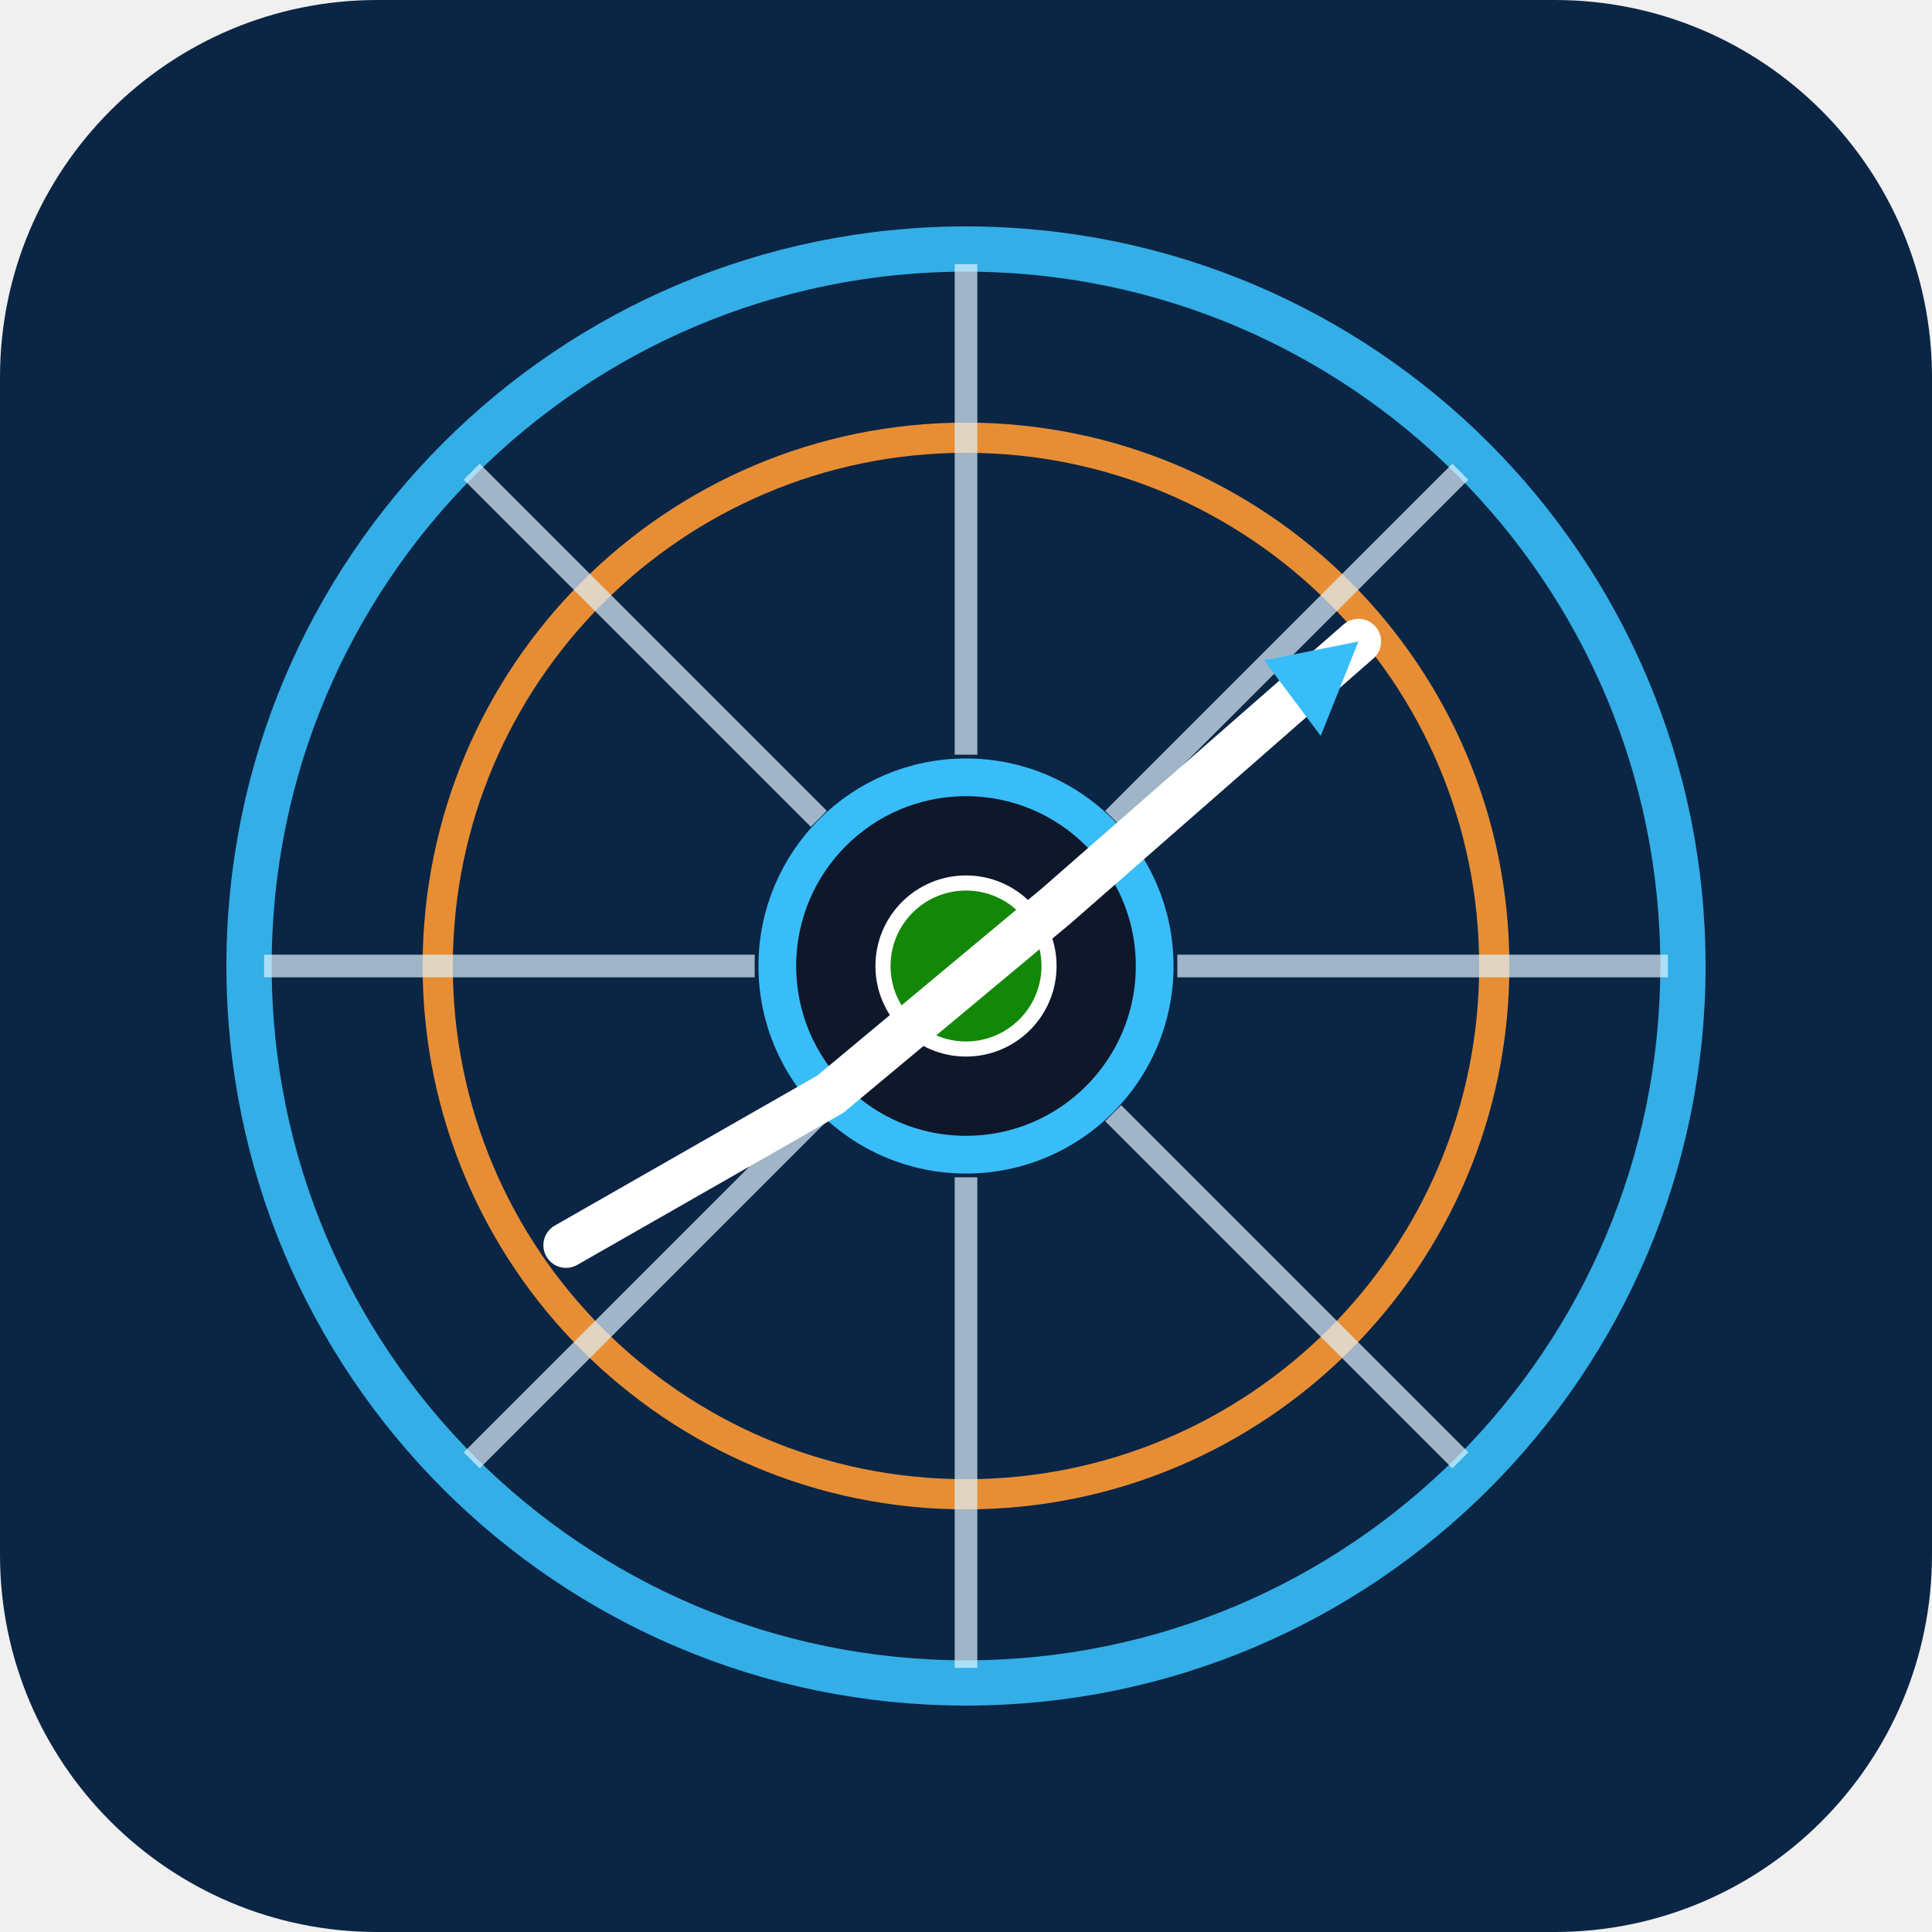
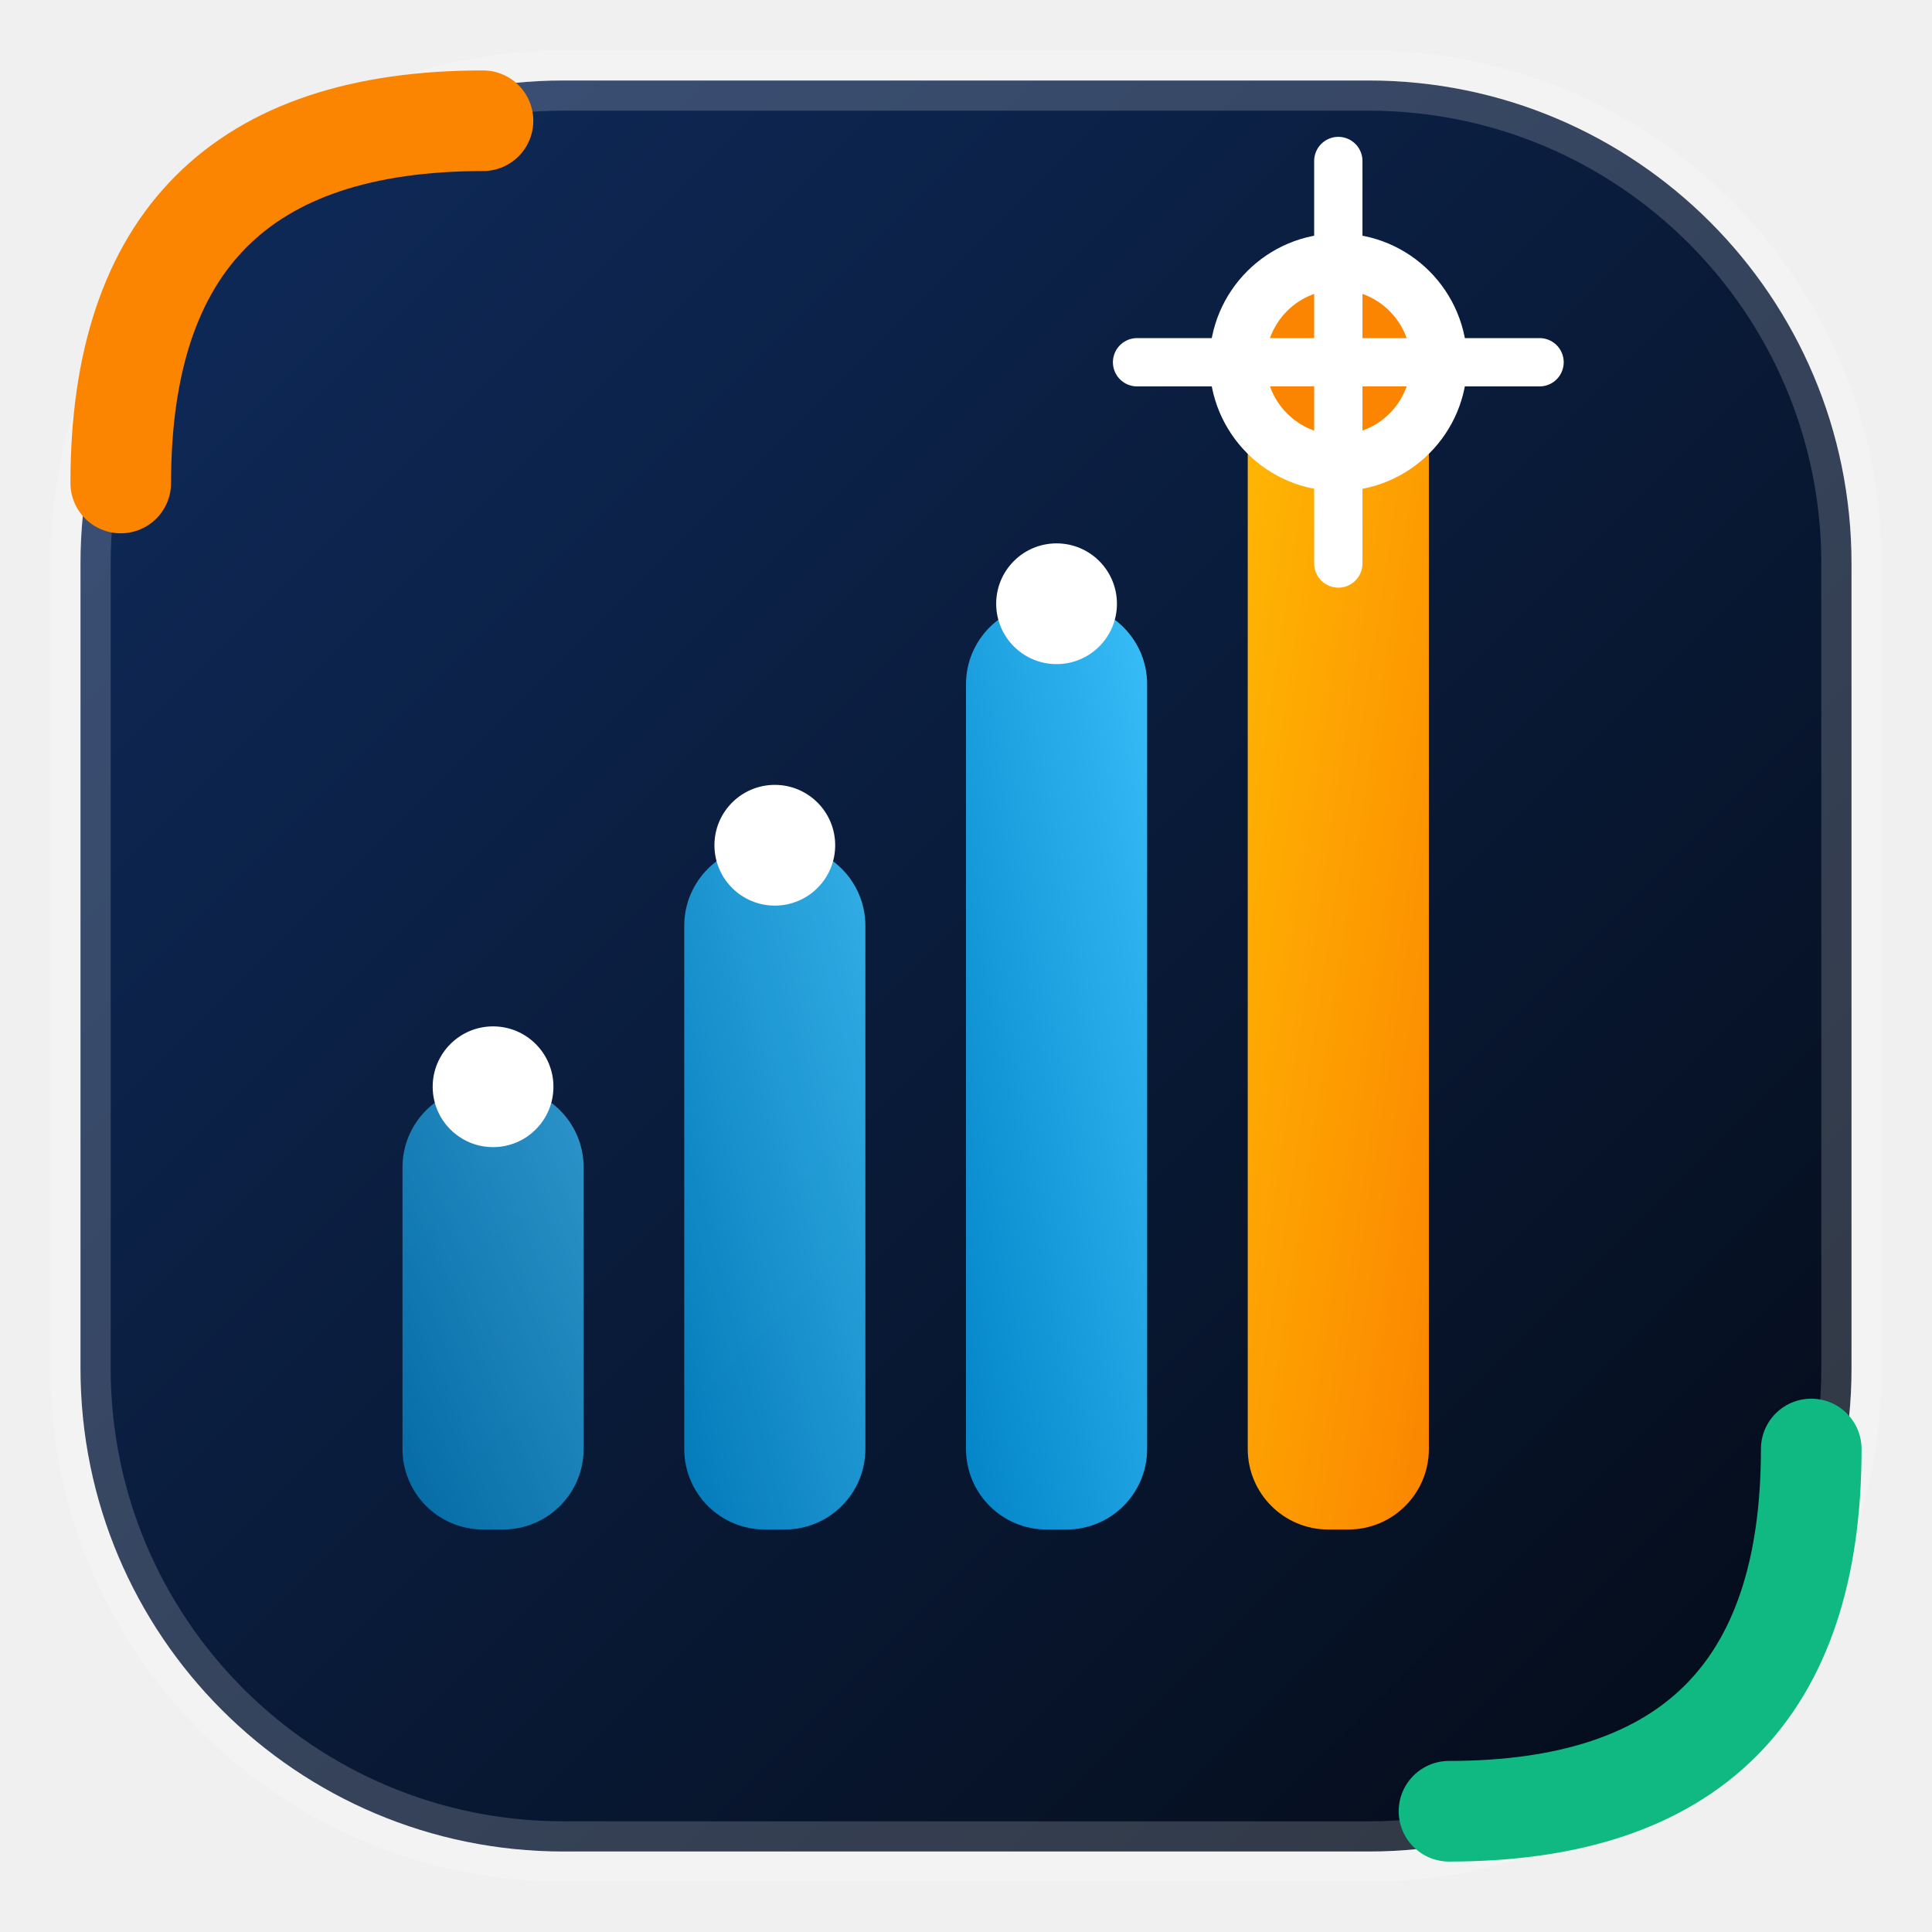
- <svg xmlns="http://www.w3.org/2000/svg" viewBox="0 0 512 512" fill="none">
-   <rect width="512" height="512" rx="100" fill="#0b2545" />
-   <circle cx="256" cy="256" r="190" stroke="#38BDF8" stroke-width="12" stroke-opacity="0.9" />
-   <circle cx="256" cy="256" r="140" stroke="#FF9933" stroke-width="8" stroke-opacity="0.9" />
-   <circle cx="256" cy="256" r="50" fill="#0f172a" stroke="#38BDF8" stroke-width="10" />
-   <circle cx="256" cy="256" r="22" fill="#138808" stroke="#ffffff" stroke-width="4" />
-   <line x1="256" y1="70" x2="256" y2="200" stroke="#E0F2FE" stroke-width="6" stroke-opacity="0.7" />
-   <line x1="256" y1="312" x2="256" y2="442" stroke="#E0F2FE" stroke-width="6" stroke-opacity="0.7" />
-   <line x1="70" y1="256" x2="200" y2="256" stroke="#E0F2FE" stroke-width="6" stroke-opacity="0.7" />
-   <line x1="312" y1="256" x2="442" y2="256" stroke="#E0F2FE" stroke-width="6" stroke-opacity="0.7" />
-   <line x1="125" y1="125" x2="217" y2="217" stroke="#E0F2FE" stroke-width="6" stroke-opacity="0.7" />
-   <line x1="295" y1="295" x2="387" y2="387" stroke="#E0F2FE" stroke-width="6" stroke-opacity="0.7" />
-   <line x1="387" y1="125" x2="295" y2="217" stroke="#E0F2FE" stroke-width="6" stroke-opacity="0.7" />
-   <line x1="217" y1="295" x2="125" y2="387" stroke="#E0F2FE" stroke-width="6" stroke-opacity="0.7" />
-   <polyline points="150,330 220,290 280,240 360,170" fill="none" stroke="#FFFFFF" stroke-width="12" stroke-linecap="round" stroke-linejoin="round" />
-   <polygon points="360,170 335,175 350,195" fill="#38BDF8" />
+ <svg xmlns="http://www.w3.org/2000/svg" viewBox="0 0 48 48" width="48" height="48" fill="none">
+   <defs>
+     <linearGradient id="bg" x1="0%" y1="0%" x2="100%" y2="100%">
+       <stop offset="0%" stop-color="#0f2b5c" />
+       <stop offset="100%" stop-color="#040b17" />
+     </linearGradient>
+     <linearGradient id="gold" x1="0%" y1="0%" x2="100%" y2="100%">
+       <stop offset="0%" stop-color="#ffb703" />
+       <stop offset="100%" stop-color="#fb8500" />
+     </linearGradient>
+     <linearGradient id="cyan" x1="0%" y1="100%" x2="100%" y2="0%">
+       <stop offset="0%" stop-color="#0284c7" />
+       <stop offset="100%" stop-color="#38bdf8" />
+     </linearGradient>
+   </defs>
+   <rect x="2" y="2" width="44" height="44" rx="12" fill="url(#bg)" stroke="rgba(255,255,255,0.18)" stroke-width="1.5" />
+   <path d="M 12 3 Q 3 3 3 12" stroke="#fb8500" stroke-width="2.5" stroke-linecap="round" />
+   <path d="M 36 45 Q 45 45 45 36" stroke="#10b981" stroke-width="2.5" stroke-linecap="round" />
+   <rect x="10" y="27" width="4.5" height="11" rx="2" fill="url(#cyan)" opacity="0.75" />
+   <rect x="17" y="21" width="4.5" height="17" rx="2" fill="url(#cyan)" opacity="0.9" />
+   <rect x="24" y="15" width="4.5" height="23" rx="2" fill="url(#cyan)" />
+   <rect x="31" y="9" width="4.5" height="29" rx="2" fill="url(#gold)" />
+   <circle cx="33.25" cy="9" r="3.2" fill="#ffffff" />
+   <circle cx="33.25" cy="9" r="1.8" fill="#fb8500" />
+   <path d="M 33.25 4 L 33.25 14 M 28.25 9 L 38.25 9" stroke="#ffffff" stroke-width="1.2" stroke-linecap="round" />
+   <circle cx="26.25" cy="15" r="1.5" fill="#ffffff" />
+   <circle cx="19.25" cy="21" r="1.5" fill="#ffffff" />
+   <circle cx="12.25" cy="27" r="1.5" fill="#ffffff" />
</svg>
